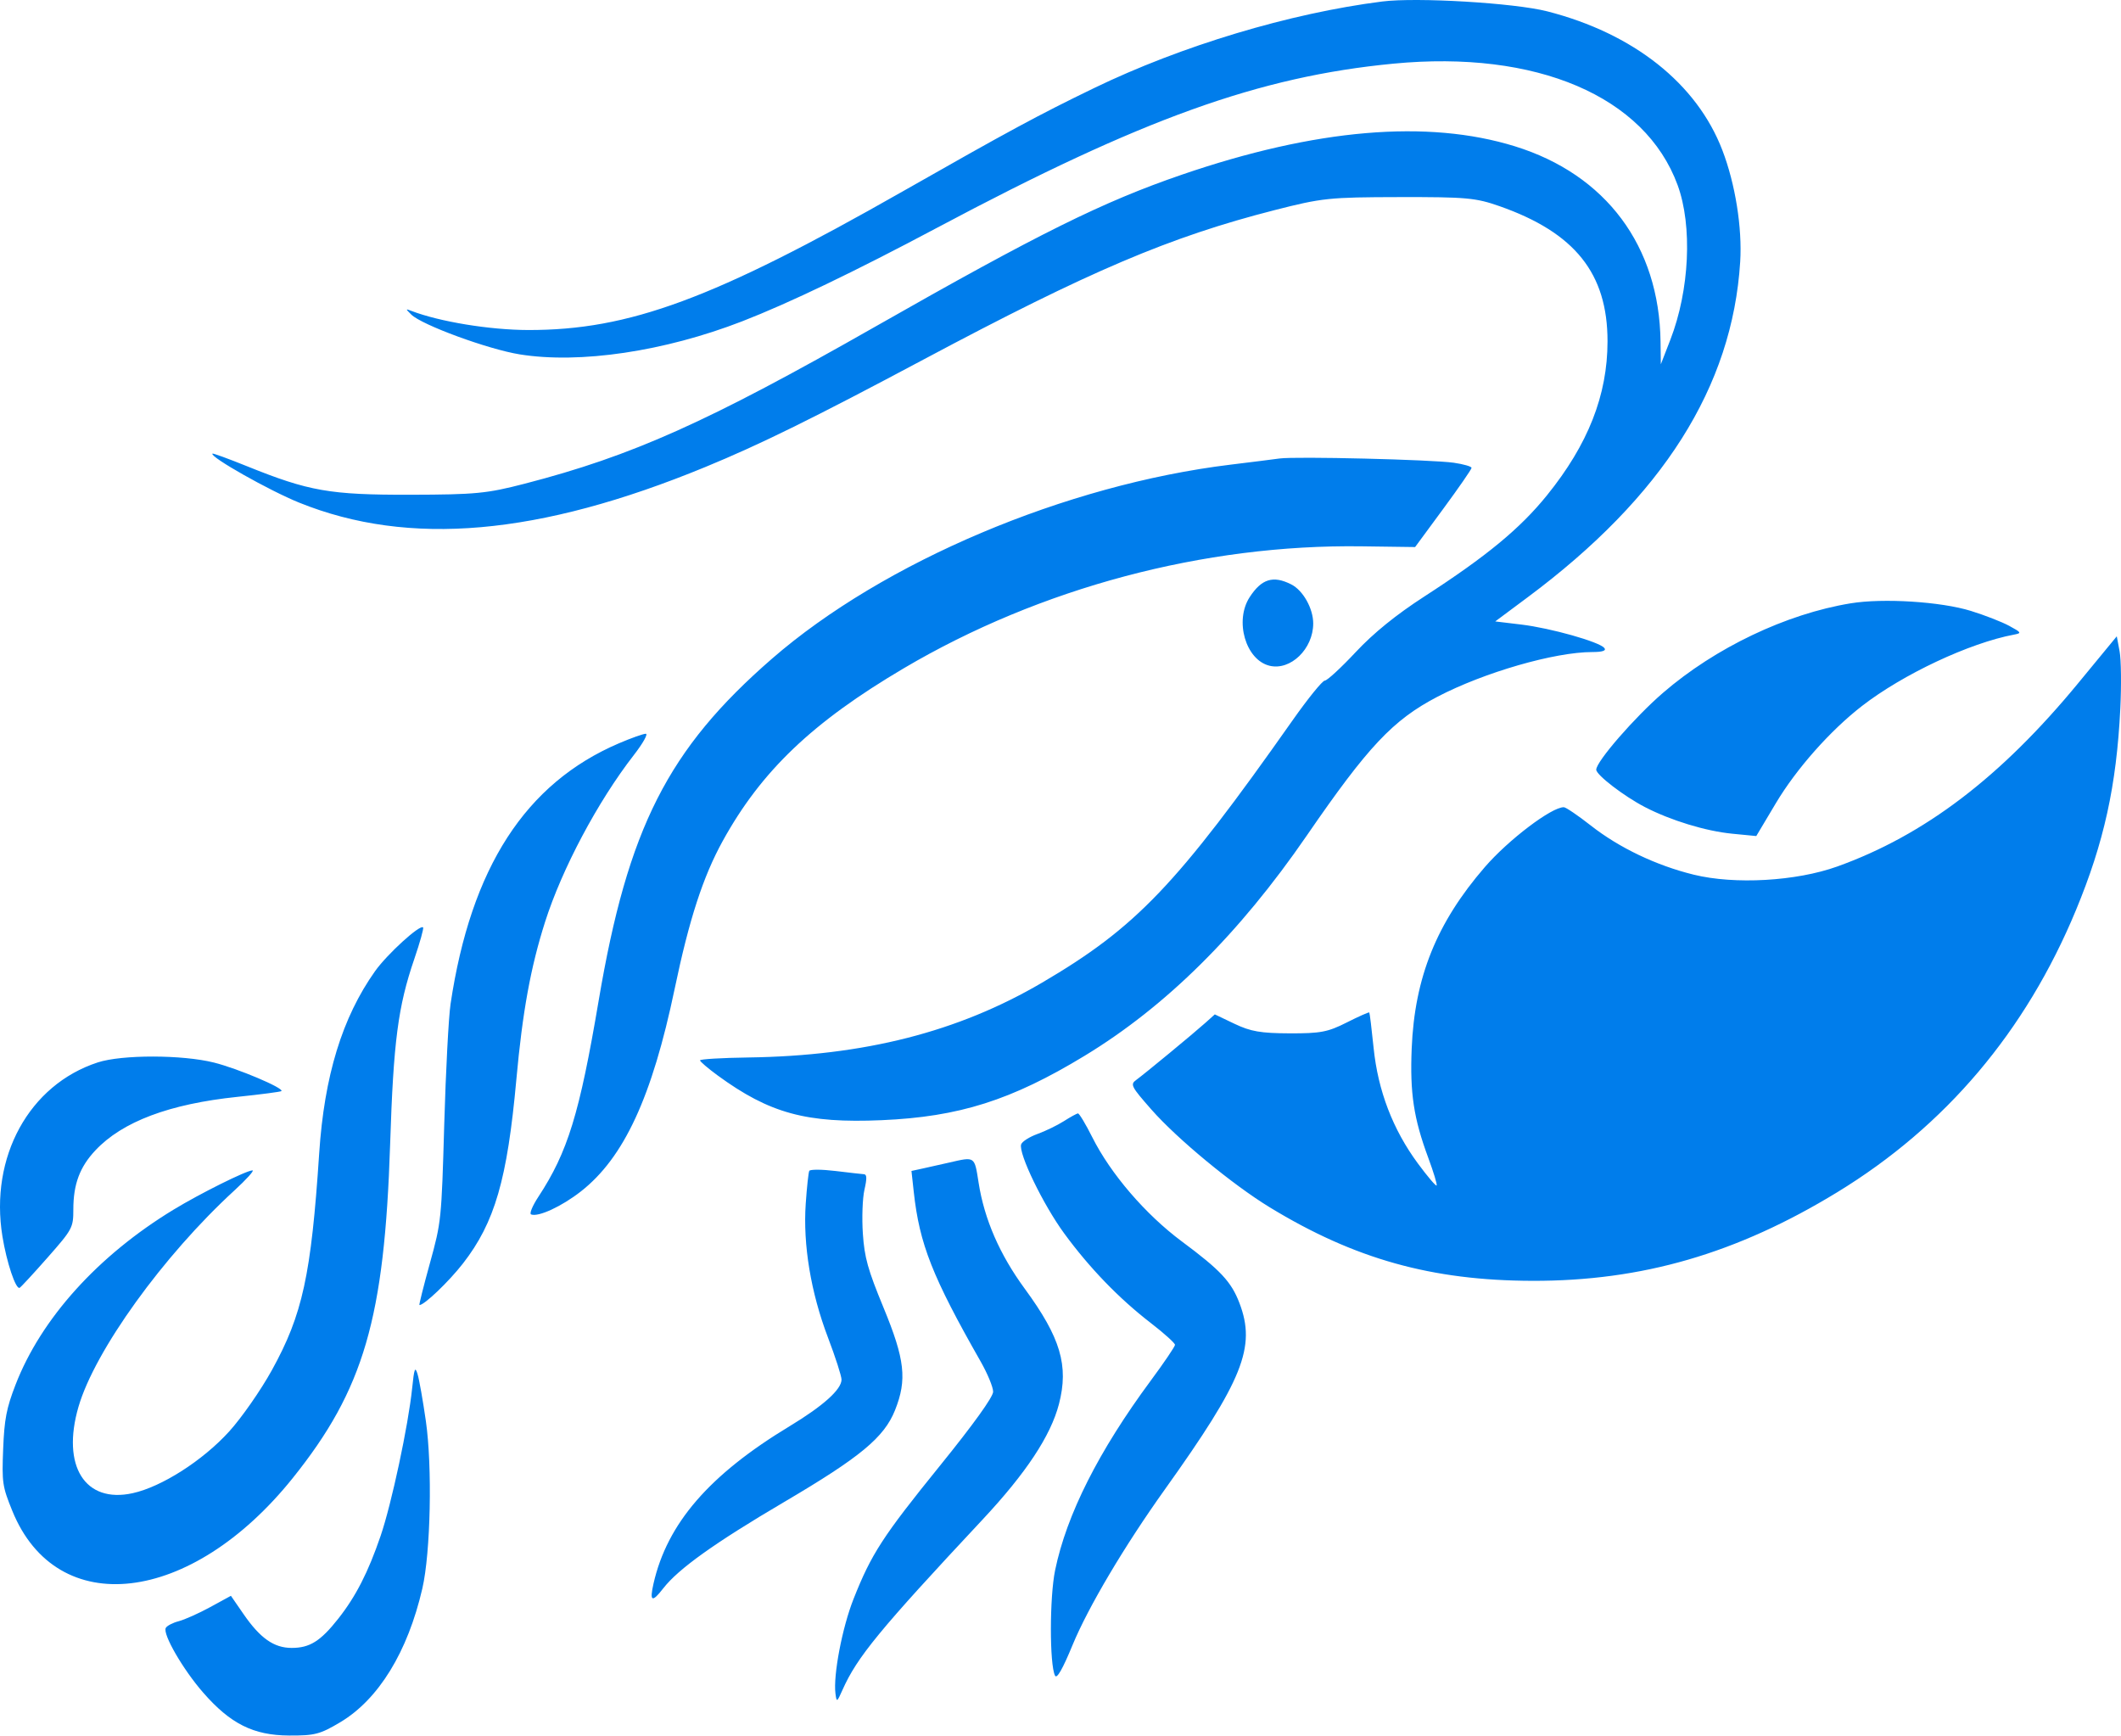
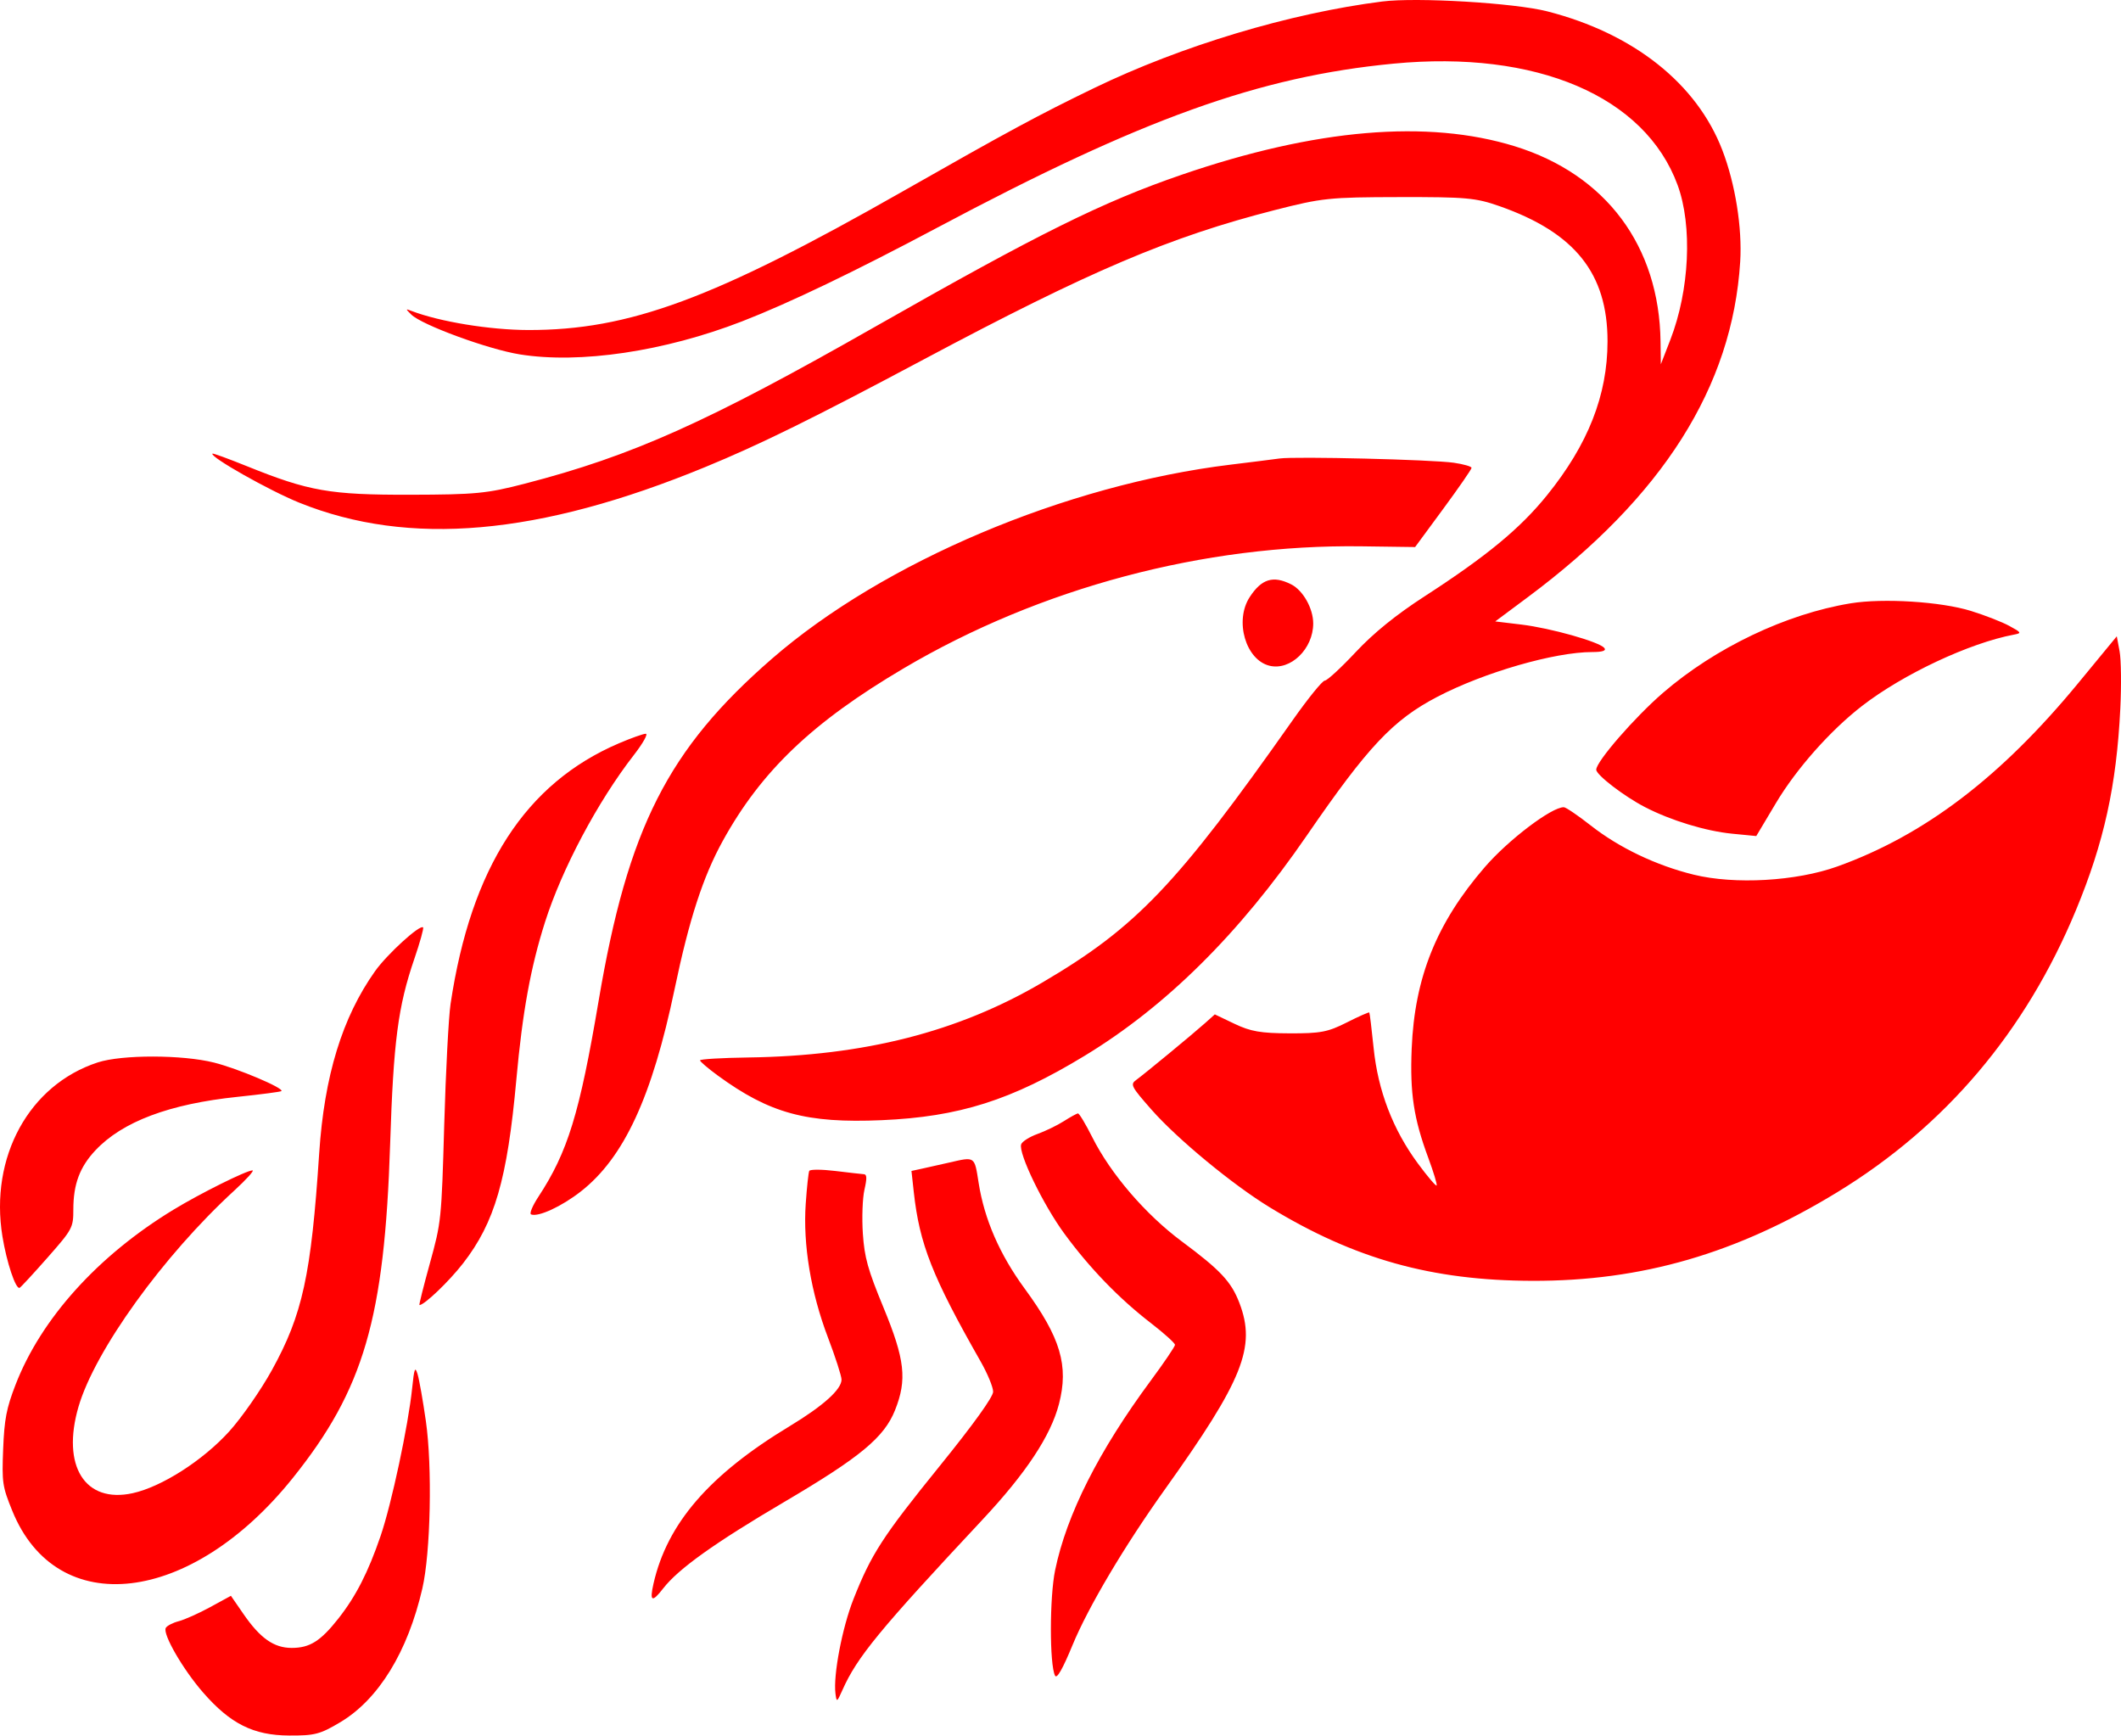
<svg xmlns="http://www.w3.org/2000/svg" width="550" height="450" viewBox="0 0 550 450" fill="none">
-   <path d="M106.869 359.994C107.41 354.75 107.631 354.176 108.283 356.313C108.709 357.705 109.675 363.17 110.432 368.459C112.133 380.352 111.666 402.564 109.521 411.863C105.718 428.344 98.165 440.64 88.195 446.573C82.973 449.681 81.606 450.034 74.939 449.997C65.719 449.947 59.746 446.958 52.676 438.859C47.462 432.886 42.16 423.727 42.981 422.114C43.266 421.555 44.773 420.766 46.329 420.361C47.886 419.955 51.571 418.307 54.518 416.698L59.878 413.771L63.148 418.509C67.477 424.781 71.027 427.276 75.632 427.281C80.322 427.286 83.12 425.531 87.719 419.698C92.284 413.908 95.457 407.703 98.698 398.234C101.527 389.967 105.877 369.611 106.869 359.994ZM246.175 301.427C252.885 299.885 252.679 299.742 253.765 306.663C255.253 316.154 259.224 325.272 265.737 334.156C275.025 346.826 277.183 354.104 274.6 364.051C272.463 372.278 266.081 381.93 254.802 393.994C228.023 422.633 222.247 429.657 218.458 438.192C217.032 441.401 216.941 441.448 216.645 439.117C216.038 434.35 218.396 422.01 221.33 414.594C225.952 402.913 228.899 398.368 243.719 380.064C252.388 369.358 257.532 362.204 257.532 360.857C257.532 359.676 256.08 356.161 254.307 353.047C241.782 331.065 238.431 322.574 236.953 309.075L236.354 303.61L239.299 302.97C240.919 302.618 244.012 301.923 246.175 301.427ZM279.53 288.697C279.855 288.672 281.526 291.451 283.243 294.874C288.003 304.366 297.056 314.897 306.459 321.884C316.499 329.343 319.287 332.326 321.402 337.861C325.76 349.261 322.344 357.795 302.051 386.202C291.581 400.86 282.178 416.712 278.124 426.54C275.555 432.772 274.054 435.395 273.585 434.477C272.142 431.648 272.153 414.152 273.604 407.13C276.582 392.719 284.893 376.247 298.41 357.968C301.854 353.312 304.68 349.143 304.691 348.7C304.703 348.26 301.86 345.699 298.377 343.01C290.14 336.65 282.539 328.782 275.973 319.823C270.503 312.358 264.059 299.045 264.794 296.727C265.025 295.998 266.926 294.782 269.018 294.026C271.11 293.27 274.198 291.771 275.88 290.697C277.562 289.622 279.204 288.723 279.53 288.697ZM209.853 303.591C210.063 303.179 213.113 303.191 216.629 303.617C220.144 304.044 223.48 304.423 224.043 304.459C224.802 304.508 224.832 305.546 224.157 308.493C223.658 310.677 223.474 315.795 223.749 319.869C224.168 326.066 225.042 329.198 229.096 339.017C234.665 352.506 235.252 357.728 232.086 365.652C229.266 372.708 223.083 377.827 203.364 389.432C185.352 400.033 175.898 406.784 171.978 411.849C169.067 415.609 168.399 415.282 169.46 410.617C173.009 395.006 183.909 382.398 204.752 369.797C213.474 364.524 218.217 360.265 218.217 357.706C218.217 356.793 216.628 351.865 214.685 346.758C210.259 335.118 208.202 322.727 208.935 312.105C209.229 307.835 209.642 304.005 209.853 303.591ZM97.258 251.811C100.405 247.378 108.974 239.578 109.714 240.473C109.916 240.717 108.889 244.395 107.434 248.645C103.208 260.977 102.03 269.994 101.168 296.625C99.702 341.881 94.351 360.241 75.927 383.225C49.536 416.148 14.762 420.218 3.188 391.74C0.621 385.423 0.475 384.445 0.82 375.704C1.124 367.999 1.674 365.139 4.013 359.085C10.647 341.911 25.384 325.573 44.99 313.653C51.93 309.432 63.927 303.467 65.475 303.466C66.014 303.466 63.892 305.817 60.758 308.692C42.338 325.582 24.593 350.203 20.356 364.748C15.889 380.086 22.02 389.876 34.394 387.165C41.913 385.517 52.558 378.718 59.401 371.19C62.632 367.636 67.628 360.47 70.503 355.263C78.457 340.86 80.686 330.642 82.769 299.039C84.092 278.96 88.742 263.804 97.258 251.811ZM167.451 190.252C168.121 190.239 166.727 192.731 164.352 195.786C155.015 207.801 145.734 225.251 141.334 239.071C137.594 250.817 135.487 262.392 133.896 279.908C131.545 305.818 128.301 316.995 120.057 327.594C116.392 332.306 110.026 338.39 108.761 338.39C108.606 338.39 109.828 333.509 111.477 327.542C114.425 316.87 114.485 316.29 115.195 291.567C115.592 277.747 116.33 263.677 116.836 260.301C122.128 224.948 136.252 203.095 160.516 192.719C163.66 191.375 166.781 190.265 167.451 190.252ZM25.352 275.469C31.604 273.43 47.255 273.449 55.475 275.505C61.626 277.044 73.63 282.114 72.981 282.9C72.826 283.085 67.705 283.758 61.6 284.395C43.918 286.239 31.743 290.822 24.744 298.265C20.684 302.584 19.017 307.043 19.017 313.585C19.017 318.32 18.795 318.734 12.348 326.055C8.679 330.219 5.414 333.756 5.091 333.912C4.09 334.394 1.724 327.322 0.628 320.576C-2.715 299.992 7.542 281.278 25.352 275.469ZM549.636 168.877C550.037 171.017 550.12 177.705 549.82 183.739C548.825 203.763 545.594 218.441 538.312 236.004C525.271 267.455 504.492 292 476.391 309.148C450.364 325.029 425.762 332.176 397.369 332.101C371.24 332.033 351.274 326.449 329.297 313.066C319.678 307.207 305.306 295.342 298.596 287.718C293.326 281.731 293.039 281.177 294.614 280.03C296.874 278.382 309.418 268.028 312.538 265.234L315.014 263.017L320.129 265.459C324.299 267.451 326.937 267.906 334.417 267.932C342.432 267.959 344.303 267.604 349.228 265.115C352.324 263.551 354.953 262.383 355.072 262.52C355.187 262.658 355.694 266.81 356.197 271.743C357.329 282.814 361.186 292.873 367.671 301.663C370.16 305.037 372.349 307.611 372.536 307.386C372.721 307.158 371.744 303.922 370.362 300.194C366.584 289.993 365.589 283.429 366.068 271.858C366.833 253.417 372.522 239.299 385.01 224.848C391.139 217.754 402.386 209.23 405.521 209.301C406.057 209.314 409.199 211.445 412.504 214.039C419.865 219.815 429.468 224.402 439.208 226.791C449.826 229.398 465.755 228.495 476.391 224.683C499.016 216.572 518.808 201.523 538.859 177.183L548.906 164.985L549.636 168.877ZM331.796 118.881C335.993 118.3 371.352 119.163 377.009 119.986C379.532 120.353 381.593 120.95 381.589 121.312C381.584 121.676 378.29 126.444 374.269 131.906L366.955 141.842L353.088 141.653C312.231 141.094 269.692 152.422 234.38 173.264C210.68 187.252 197.418 199.898 187.413 218.05C182.308 227.312 178.711 238.374 174.951 256.372C169.084 284.453 161.807 300.169 150.615 308.931C145.642 312.824 139.562 315.627 137.711 314.88C137.232 314.686 138.083 312.634 139.603 310.32C147.232 298.693 150.273 288.8 155.241 259.447C162.812 214.715 173.187 194.253 200.199 170.778C229.07 145.687 276.393 125.671 319.127 120.474C324.413 119.831 330.114 119.115 331.796 118.881ZM358.443 0.387C367.387 -0.746 392.69 0.762 401.194 2.936C423.596 8.661 440.009 21.671 446.633 38.956C449.988 47.71 451.804 59.087 451.252 67.89C449.221 100.307 431.183 128.777 396.147 154.861L387.73 161.127L394.492 161.94C402.097 162.853 414.697 166.406 416.021 168.009C416.601 168.711 415.553 169.065 412.9 169.065C403.12 169.065 384.869 174.333 372.755 180.652C361.207 186.676 354.766 193.519 338.837 216.687C321.346 242.128 302.369 260.934 281.25 273.756C262.276 285.278 248.717 289.579 228.638 290.447C209.118 291.291 199.571 288.688 186.108 278.855C183.586 277.011 181.523 275.247 181.524 274.934C181.526 274.62 187.172 274.284 194.07 274.188C224.093 273.766 248.427 267.57 270.201 254.8C294.614 240.483 305.107 229.498 335.168 186.79C339.162 181.115 342.928 176.472 343.534 176.472C344.142 176.47 347.744 173.151 351.54 169.095C356.185 164.131 362.015 159.406 369.364 154.652C385.493 144.215 394.165 137.061 401.139 128.437C411.815 115.237 416.843 102.455 416.85 88.501C416.858 70.906 408.401 60.322 388.847 53.457C382.671 51.29 380.234 51.069 362.812 51.104C344.641 51.14 342.875 51.325 330.485 54.49C303.309 61.435 282.505 70.288 239.486 93.218C210.973 108.417 197.153 115.224 182.858 121.108C139.695 138.872 106.054 141.82 77.586 130.33C69.865 127.214 54.386 118.468 55.084 117.616C55.204 117.471 59.227 118.938 64.024 120.875C80.115 127.374 85.554 128.325 106.385 128.28C123.36 128.241 126.221 127.965 136.091 125.409C164.001 118.18 183.449 109.467 226.954 84.701C269.411 60.532 285.968 52.325 306.459 45.295C341.142 33.396 370.189 30.921 392.83 37.934C416.448 45.252 430.281 63.805 430.598 88.593L430.673 94.455L433.136 88.106C438.124 75.243 438.908 58.559 435.021 47.976C426.565 24.948 398.43 12.937 361.308 16.506C326.525 19.85 296.183 30.758 243.117 58.992C221.584 70.448 204.605 78.598 192.443 83.316C172.297 91.13 150.362 94.39 134.78 91.886C126.561 90.565 109.345 84.245 106.644 81.557C105.137 80.058 105.138 80.02 106.664 80.607C113.988 83.418 126.995 85.549 136.975 85.57C163.135 85.624 185.079 77.507 233.943 49.705C261.56 33.992 269.35 29.786 283.63 22.873C306.36 11.871 334.453 3.428 358.443 0.387ZM479.886 156.435C488.345 155.046 503.296 155.991 511.086 158.404C514.665 159.513 519.136 161.256 521.019 162.279C524.208 164.009 524.293 164.165 522.259 164.546C510.715 166.714 493.468 174.811 482.814 183.067C474.594 189.436 465.822 199.34 460.507 208.251L455.422 216.776L449.191 216.169C442.333 215.501 433.252 212.734 426.557 209.269C421.127 206.459 413.923 200.927 413.922 199.567C413.922 197.456 423.91 185.962 431.235 179.641C444.798 167.938 463.162 159.179 479.886 156.435ZM324.053 154.832C327.137 150.083 330.153 149.156 334.824 151.519C337.897 153.074 340.532 157.755 340.532 161.656C340.532 168.25 334.658 173.938 329.212 172.619C323.014 171.117 320.07 160.966 324.053 154.832Z" fill="#007DEB" />
+   <path d="M106.869 359.994C107.41 354.75 107.631 354.176 108.283 356.313C108.709 357.705 109.675 363.17 110.432 368.459C112.133 380.352 111.666 402.564 109.521 411.863C105.718 428.344 98.165 440.64 88.195 446.573C82.973 449.681 81.606 450.034 74.939 449.997C65.719 449.947 59.746 446.958 52.676 438.859C47.462 432.886 42.16 423.727 42.981 422.114C43.266 421.555 44.773 420.766 46.329 420.361C47.886 419.955 51.571 418.307 54.518 416.698L59.878 413.771L63.148 418.509C67.477 424.781 71.027 427.276 75.632 427.281C80.322 427.286 83.12 425.531 87.719 419.698C92.284 413.908 95.457 407.703 98.698 398.234C101.527 389.967 105.877 369.611 106.869 359.994ZM246.175 301.427C252.885 299.885 252.679 299.742 253.765 306.663C255.253 316.154 259.224 325.272 265.737 334.156C275.025 346.826 277.183 354.104 274.6 364.051C272.463 372.278 266.081 381.93 254.802 393.994C228.023 422.633 222.247 429.657 218.458 438.192C217.032 441.401 216.941 441.448 216.645 439.117C216.038 434.35 218.396 422.01 221.33 414.594C225.952 402.913 228.899 398.368 243.719 380.064C252.388 369.358 257.532 362.204 257.532 360.857C257.532 359.676 256.08 356.161 254.307 353.047C241.782 331.065 238.431 322.574 236.953 309.075L236.354 303.61L239.299 302.97C240.919 302.618 244.012 301.923 246.175 301.427ZM279.53 288.697C279.855 288.672 281.526 291.451 283.243 294.874C288.003 304.366 297.056 314.897 306.459 321.884C316.499 329.343 319.287 332.326 321.402 337.861C325.76 349.261 322.344 357.795 302.051 386.202C291.581 400.86 282.178 416.712 278.124 426.54C275.555 432.772 274.054 435.395 273.585 434.477C272.142 431.648 272.153 414.152 273.604 407.13C276.582 392.719 284.893 376.247 298.41 357.968C301.854 353.312 304.68 349.143 304.691 348.7C304.703 348.26 301.86 345.699 298.377 343.01C290.14 336.65 282.539 328.782 275.973 319.823C270.503 312.358 264.059 299.045 264.794 296.727C265.025 295.998 266.926 294.782 269.018 294.026C271.11 293.27 274.198 291.771 275.88 290.697C277.562 289.622 279.204 288.723 279.53 288.697ZM209.853 303.591C210.063 303.179 213.113 303.191 216.629 303.617C220.144 304.044 223.48 304.423 224.043 304.459C224.802 304.508 224.832 305.546 224.157 308.493C223.658 310.677 223.474 315.795 223.749 319.869C224.168 326.066 225.042 329.198 229.096 339.017C234.665 352.506 235.252 357.728 232.086 365.652C229.266 372.708 223.083 377.827 203.364 389.432C185.352 400.033 175.898 406.784 171.978 411.849C169.067 415.609 168.399 415.282 169.46 410.617C173.009 395.006 183.909 382.398 204.752 369.797C213.474 364.524 218.217 360.265 218.217 357.706C218.217 356.793 216.628 351.865 214.685 346.758C210.259 335.118 208.202 322.727 208.935 312.105C209.229 307.835 209.642 304.005 209.853 303.591ZM97.258 251.811C100.405 247.378 108.974 239.578 109.714 240.473C109.916 240.717 108.889 244.395 107.434 248.645C103.208 260.977 102.03 269.994 101.168 296.625C99.702 341.881 94.351 360.241 75.927 383.225C49.536 416.148 14.762 420.218 3.188 391.74C0.621 385.423 0.475 384.445 0.82 375.704C1.124 367.999 1.674 365.139 4.013 359.085C10.647 341.911 25.384 325.573 44.99 313.653C51.93 309.432 63.927 303.467 65.475 303.466C66.014 303.466 63.892 305.817 60.758 308.692C42.338 325.582 24.593 350.203 20.356 364.748C15.889 380.086 22.02 389.876 34.394 387.165C41.913 385.517 52.558 378.718 59.401 371.19C62.632 367.636 67.628 360.47 70.503 355.263C78.457 340.86 80.686 330.642 82.769 299.039C84.092 278.96 88.742 263.804 97.258 251.811ZM167.451 190.252C168.121 190.239 166.727 192.731 164.352 195.786C155.015 207.801 145.734 225.251 141.334 239.071C137.594 250.817 135.487 262.392 133.896 279.908C131.545 305.818 128.301 316.995 120.057 327.594C116.392 332.306 110.026 338.39 108.761 338.39C108.606 338.39 109.828 333.509 111.477 327.542C114.425 316.87 114.485 316.29 115.195 291.567C115.592 277.747 116.33 263.677 116.836 260.301C122.128 224.948 136.252 203.095 160.516 192.719C163.66 191.375 166.781 190.265 167.451 190.252ZM25.352 275.469C31.604 273.43 47.255 273.449 55.475 275.505C61.626 277.044 73.63 282.114 72.981 282.9C72.826 283.085 67.705 283.758 61.6 284.395C43.918 286.239 31.743 290.822 24.744 298.265C20.684 302.584 19.017 307.043 19.017 313.585C19.017 318.32 18.795 318.734 12.348 326.055C8.679 330.219 5.414 333.756 5.091 333.912C4.09 334.394 1.724 327.322 0.628 320.576C-2.715 299.992 7.542 281.278 25.352 275.469ZM549.636 168.877C550.037 171.017 550.12 177.705 549.82 183.739C548.825 203.763 545.594 218.441 538.312 236.004C525.271 267.455 504.492 292 476.391 309.148C450.364 325.029 425.762 332.176 397.369 332.101C371.24 332.033 351.274 326.449 329.297 313.066C319.678 307.207 305.306 295.342 298.596 287.718C293.326 281.731 293.039 281.177 294.614 280.03C296.874 278.382 309.418 268.028 312.538 265.234L315.014 263.017L320.129 265.459C324.299 267.451 326.937 267.906 334.417 267.932C342.432 267.959 344.303 267.604 349.228 265.115C352.324 263.551 354.953 262.383 355.072 262.52C355.187 262.658 355.694 266.81 356.197 271.743C357.329 282.814 361.186 292.873 367.671 301.663C370.16 305.037 372.349 307.611 372.536 307.386C372.721 307.158 371.744 303.922 370.362 300.194C366.584 289.993 365.589 283.429 366.068 271.858C366.833 253.417 372.522 239.299 385.01 224.848C391.139 217.754 402.386 209.23 405.521 209.301C406.057 209.314 409.199 211.445 412.504 214.039C419.865 219.815 429.468 224.402 439.208 226.791C449.826 229.398 465.755 228.495 476.391 224.683C499.016 216.572 518.808 201.523 538.859 177.183L548.906 164.985L549.636 168.877ZM331.796 118.881C335.993 118.3 371.352 119.163 377.009 119.986C379.532 120.353 381.593 120.95 381.589 121.312C381.584 121.676 378.29 126.444 374.269 131.906L366.955 141.842L353.088 141.653C312.231 141.094 269.692 152.422 234.38 173.264C210.68 187.252 197.418 199.898 187.413 218.05C182.308 227.312 178.711 238.374 174.951 256.372C169.084 284.453 161.807 300.169 150.615 308.931C145.642 312.824 139.562 315.627 137.711 314.88C137.232 314.686 138.083 312.634 139.603 310.32C147.232 298.693 150.273 288.8 155.241 259.447C162.812 214.715 173.187 194.253 200.199 170.778C229.07 145.687 276.393 125.671 319.127 120.474C324.413 119.831 330.114 119.115 331.796 118.881ZM358.443 0.387C367.387 -0.746 392.69 0.762 401.194 2.936C423.596 8.661 440.009 21.671 446.633 38.956C449.988 47.71 451.804 59.087 451.252 67.89C449.221 100.307 431.183 128.777 396.147 154.861L387.73 161.127L394.492 161.94C402.097 162.853 414.697 166.406 416.021 168.009C416.601 168.711 415.553 169.065 412.9 169.065C403.12 169.065 384.869 174.333 372.755 180.652C361.207 186.676 354.766 193.519 338.837 216.687C321.346 242.128 302.369 260.934 281.25 273.756C262.276 285.278 248.717 289.579 228.638 290.447C209.118 291.291 199.571 288.688 186.108 278.855C183.586 277.011 181.523 275.247 181.524 274.934C181.526 274.62 187.172 274.284 194.07 274.188C224.093 273.766 248.427 267.57 270.201 254.8C294.614 240.483 305.107 229.498 335.168 186.79C339.162 181.115 342.928 176.472 343.534 176.472C344.142 176.47 347.744 173.151 351.54 169.095C356.185 164.131 362.015 159.406 369.364 154.652C385.493 144.215 394.165 137.061 401.139 128.437C411.815 115.237 416.843 102.455 416.85 88.501C416.858 70.906 408.401 60.322 388.847 53.457C382.671 51.29 380.234 51.069 362.812 51.104C344.641 51.14 342.875 51.325 330.485 54.49C303.309 61.435 282.505 70.288 239.486 93.218C210.973 108.417 197.153 115.224 182.858 121.108C139.695 138.872 106.054 141.82 77.586 130.33C69.865 127.214 54.386 118.468 55.084 117.616C55.204 117.471 59.227 118.938 64.024 120.875C80.115 127.374 85.554 128.325 106.385 128.28C123.36 128.241 126.221 127.965 136.091 125.409C164.001 118.18 183.449 109.467 226.954 84.701C269.411 60.532 285.968 52.325 306.459 45.295C341.142 33.396 370.189 30.921 392.83 37.934C416.448 45.252 430.281 63.805 430.598 88.593L430.673 94.455L433.136 88.106C438.124 75.243 438.908 58.559 435.021 47.976C426.565 24.948 398.43 12.937 361.308 16.506C326.525 19.85 296.183 30.758 243.117 58.992C221.584 70.448 204.605 78.598 192.443 83.316C172.297 91.13 150.362 94.39 134.78 91.886C126.561 90.565 109.345 84.245 106.644 81.557C105.137 80.058 105.138 80.02 106.664 80.607C113.988 83.418 126.995 85.549 136.975 85.57C163.135 85.624 185.079 77.507 233.943 49.705C261.56 33.992 269.35 29.786 283.63 22.873C306.36 11.871 334.453 3.428 358.443 0.387ZM479.886 156.435C488.345 155.046 503.296 155.991 511.086 158.404C514.665 159.513 519.136 161.256 521.019 162.279C524.208 164.009 524.293 164.165 522.259 164.546C510.715 166.714 493.468 174.811 482.814 183.067C474.594 189.436 465.822 199.34 460.507 208.251L455.422 216.776L449.191 216.169C442.333 215.501 433.252 212.734 426.557 209.269C421.127 206.459 413.923 200.927 413.922 199.567C413.922 197.456 423.91 185.962 431.235 179.641C444.798 167.938 463.162 159.179 479.886 156.435ZM324.053 154.832C327.137 150.083 330.153 149.156 334.824 151.519C337.897 153.074 340.532 157.755 340.532 161.656C340.532 168.25 334.658 173.938 329.212 172.619C323.014 171.117 320.07 160.966 324.053 154.832Z" fill="#FF0000" />
</svg>
